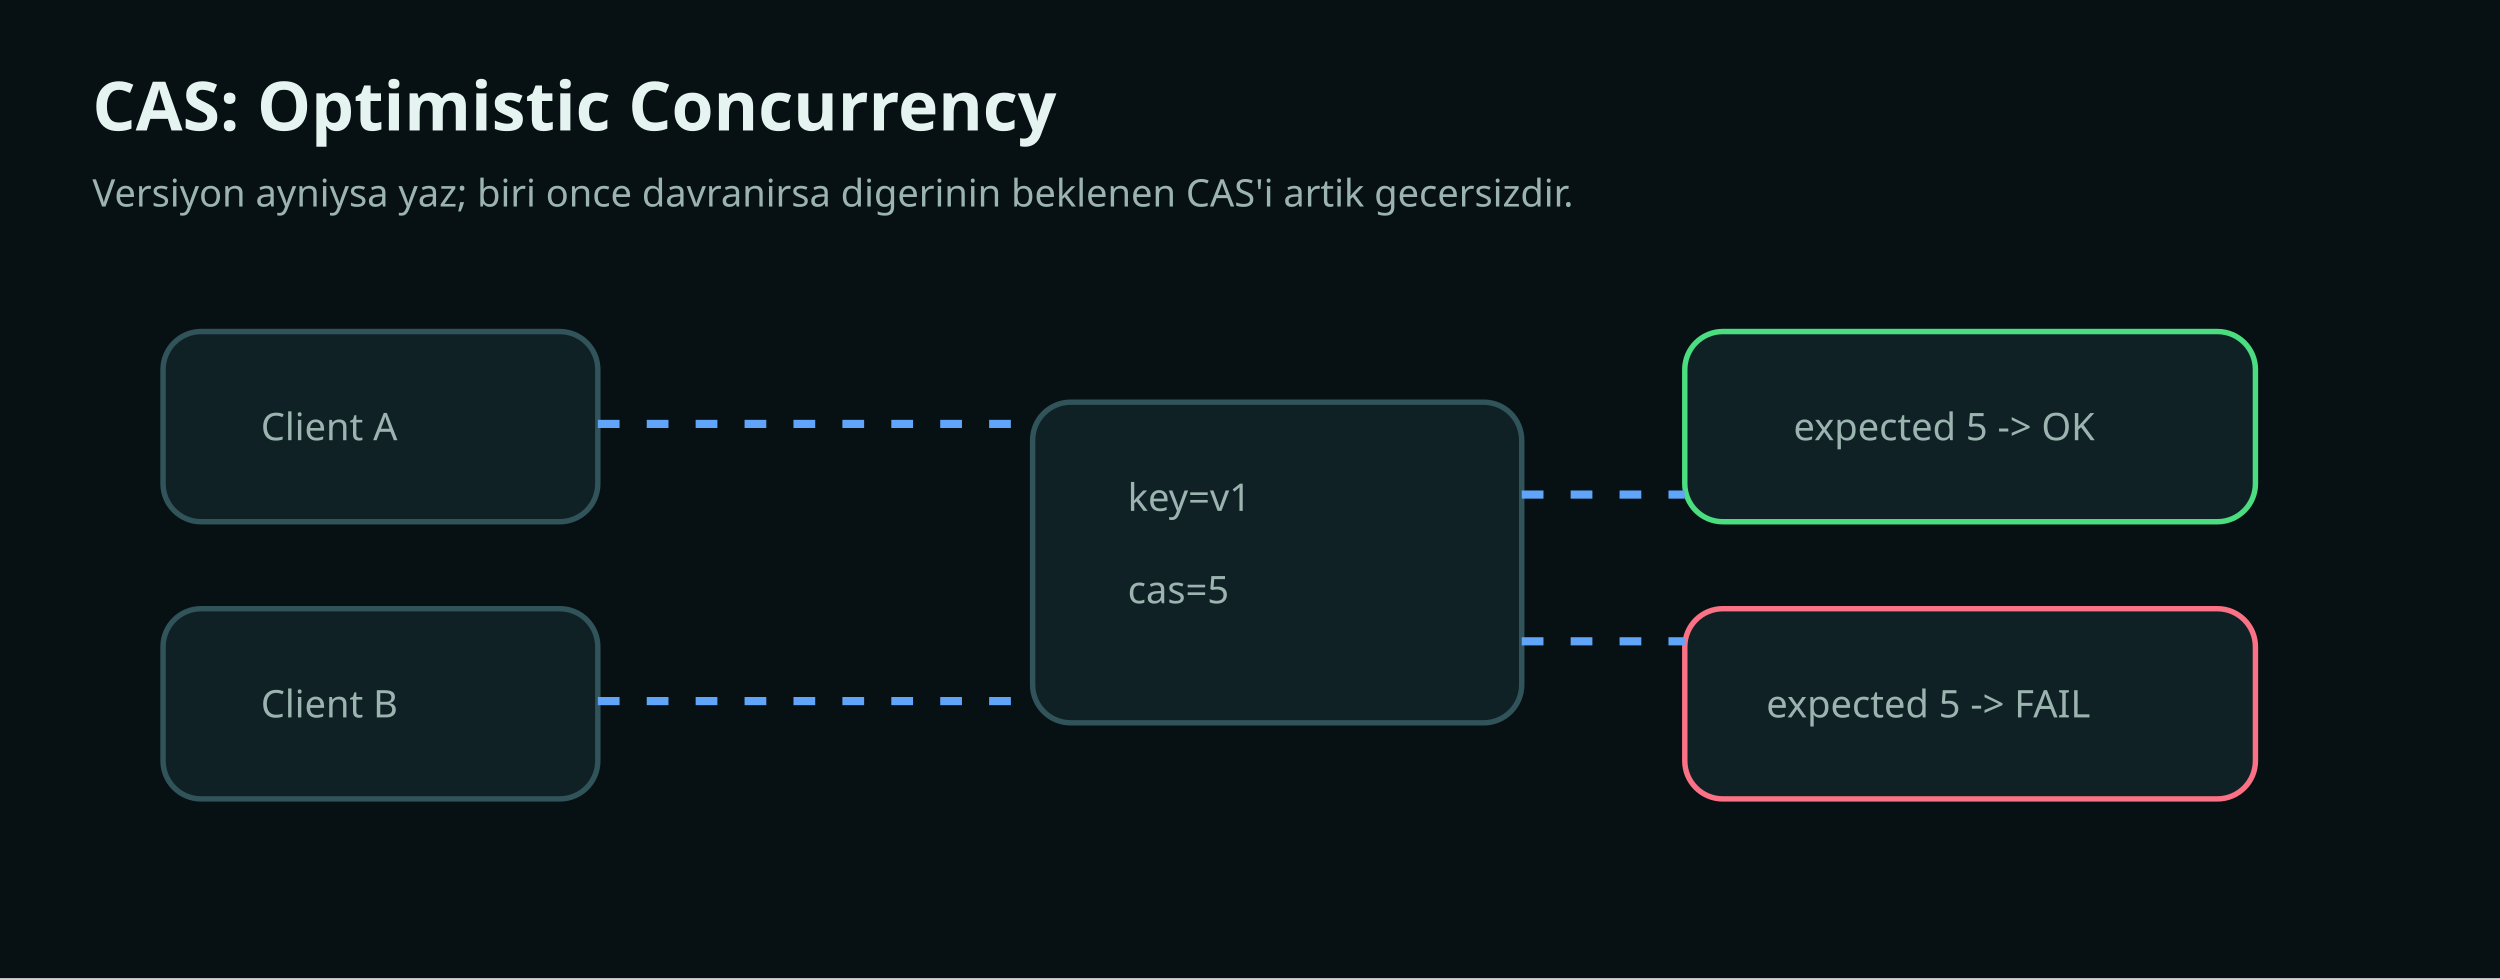
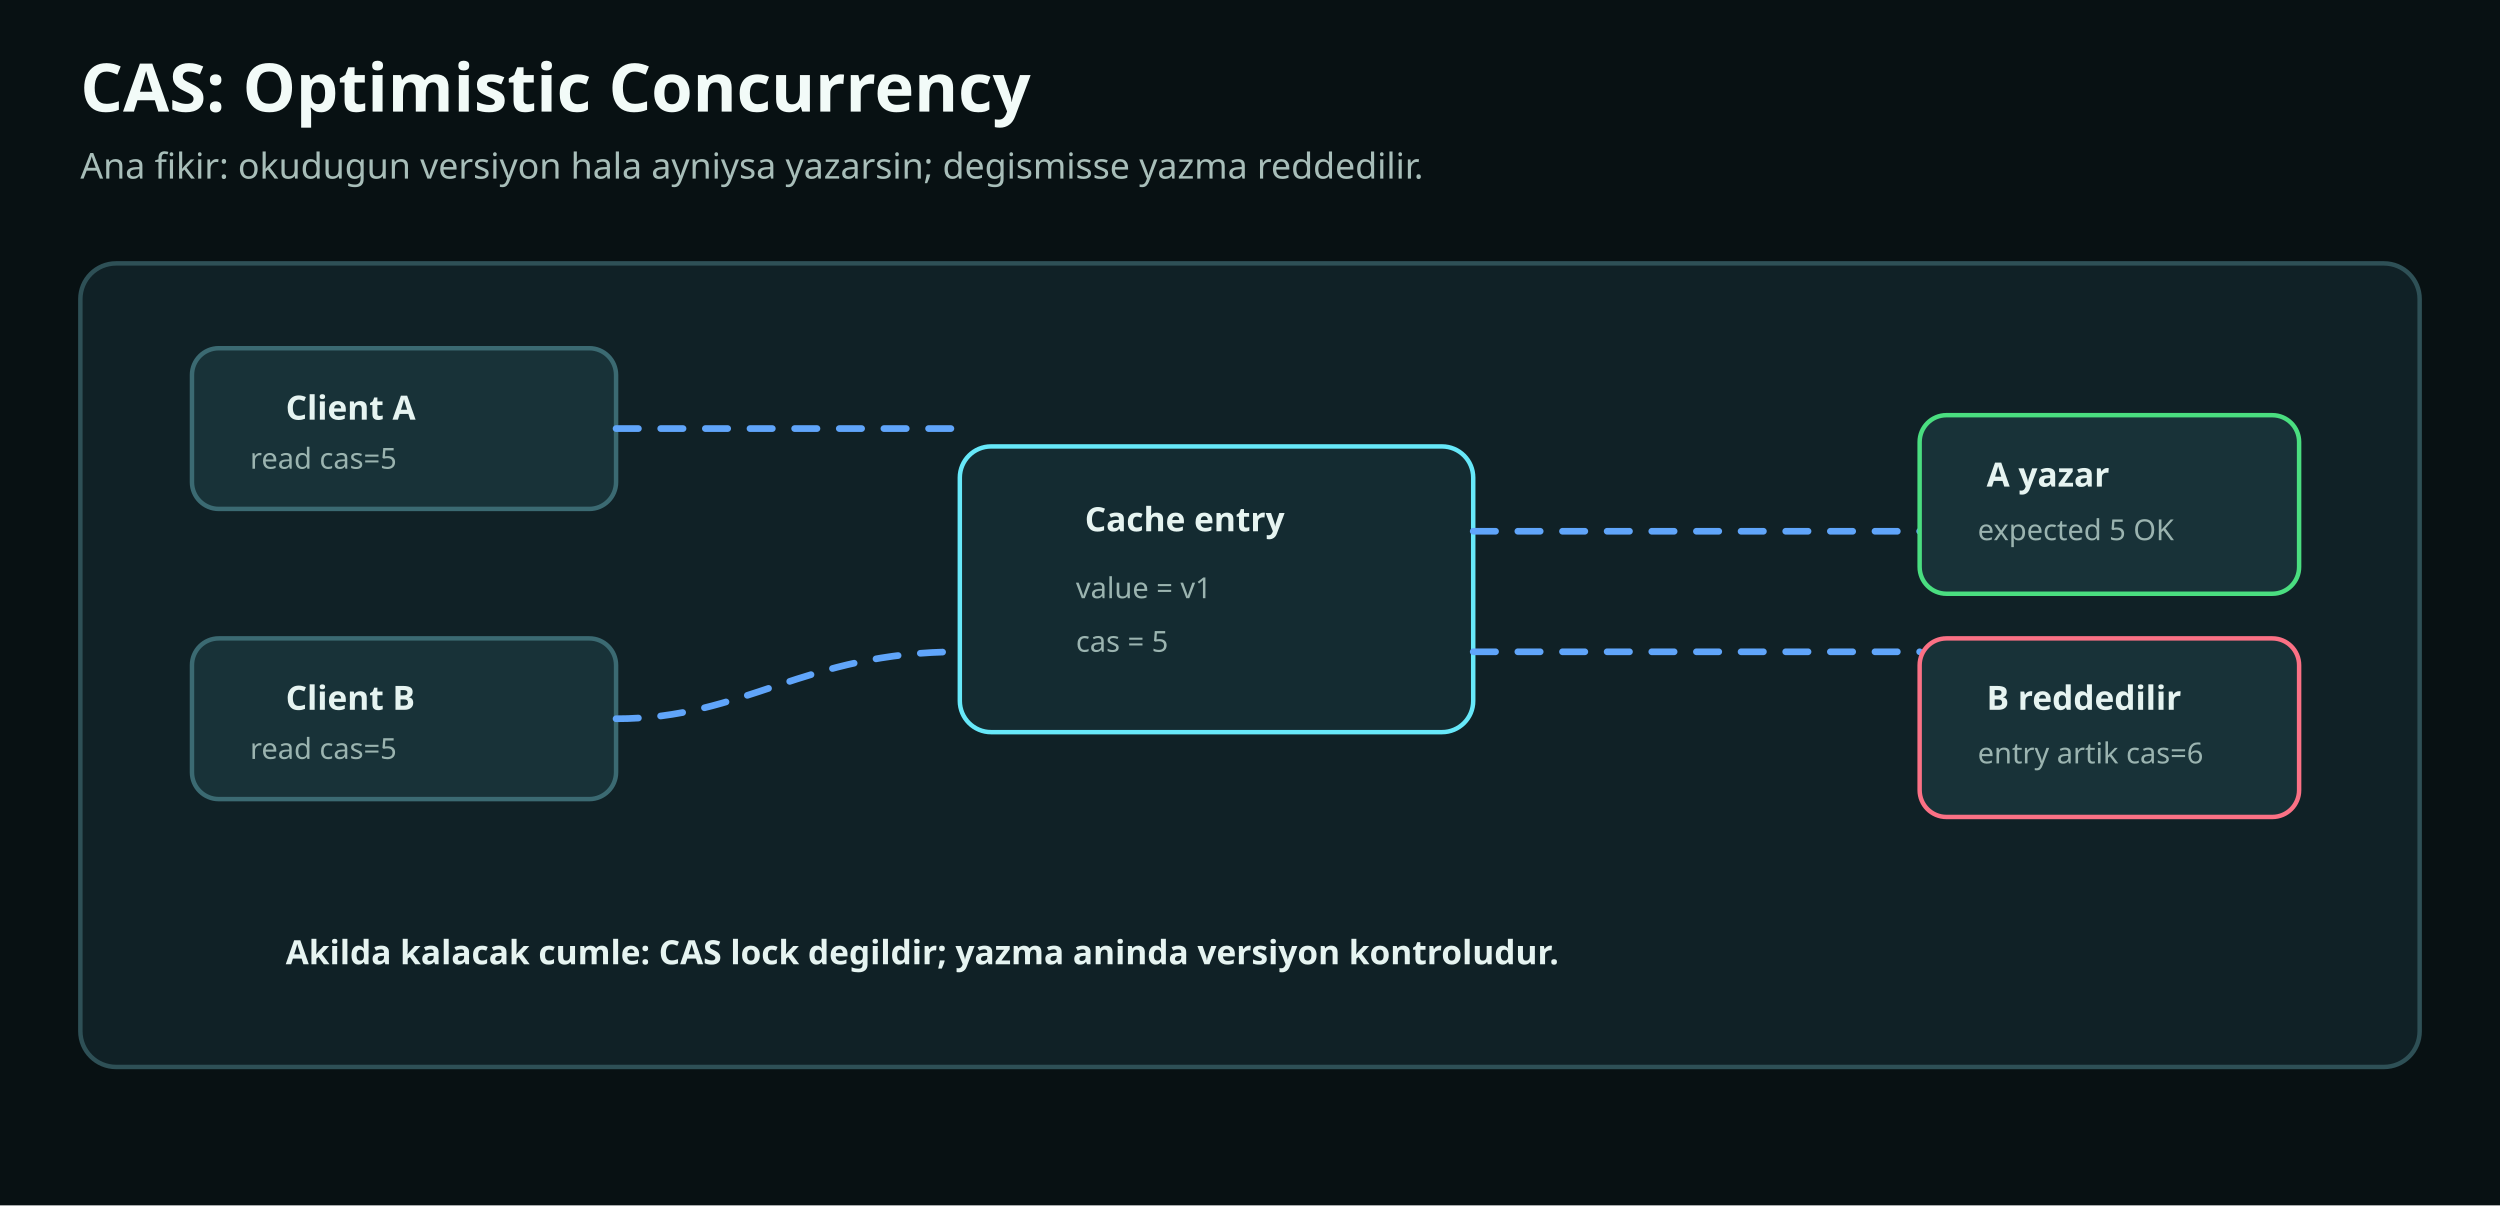
- <svg xmlns="http://www.w3.org/2000/svg" width="920" height="360" viewBox="0 0 920 360" role="img" aria-labelledby="title desc">
+ <svg xmlns="http://www.w3.org/2000/svg" width="1120" height="540" viewBox="0 0 1120 540" role="img" aria-labelledby="title desc">
  <style>
-     .bg{fill:#071013}.t{fill:#e6f4f1;font:700 25px system-ui}.s{fill:#9bb4b0;font:500 14px system-ui}.b{fill:#102126;stroke:#31535a;stroke-width:2;rx:14}.ok{stroke:#4ade80}.fail{stroke:#fb7185}.line{fill:none;stroke:#60a5fa;stroke-width:3;stroke-dasharray:8 10;animation:dash 1s linear infinite}.go{animation:go 5s ease-in-out infinite}.shake{animation:shake 5s ease-in-out infinite}.pulse{animation:pulse 5s ease-in-out infinite;transform-origin:center}@keyframes dash{to{stroke-dashoffset:-18}}@keyframes go{0%{transform:translateX(0)}35%,60%{transform:translateX(230px)}100%{transform:translateX(0)}}@keyframes shake{0%,50%,100%{transform:translateX(0)}62%{transform:translateX(-8px)}68%{transform:translateX(8px)}74%{transform:translateX(-4px)}}@keyframes pulse{0%,40%,100%{opacity:.55}55%,80%{opacity:1}}
+     .bg{fill:#081113}.title{fill:#f2fbf8;font:700 30px system-ui}.sub{fill:#a8beb9;font:500 16px system-ui}.card{fill:#102126;stroke:#2e5056;stroke-width:2;rx:16}.step{fill:#183238;stroke:#3b6a72;stroke-width:2;rx:12}.txt{fill:#e6f4f1;font:600 15px system-ui}.muted{fill:#9bb4b0;font:500 13px system-ui}.ok{stroke:#4ade80}.bad{stroke:#fb7185}.store{fill:#142b31;stroke:#67e8f9;stroke-width:2;rx:14}.arrow{fill:none;stroke:#60a5fa;stroke-width:3;stroke-linecap:round;stroke-dasharray:10 10;animation:dash 1.1s linear infinite}.a{animation:a 7s ease-in-out infinite}.b{animation:b 7s ease-in-out infinite}.pulse{animation:pulse 7s ease-in-out infinite;transform-origin:center}@keyframes dash{to{stroke-dashoffset:-20}}@keyframes a{0%,25%{opacity:.4}38%,60%{opacity:1}100%{opacity:.4}}@keyframes b{0%,50%{opacity:.4}66%,88%{opacity:1}100%{opacity:.4}}@keyframes pulse{0%,30%,100%{transform:scale(1)}42%,58%{transform:scale(1.06)}}
  </style>
-   <rect class="bg" width="920" height="360" />
-   <text class="t" x="34" y="48">CAS: Optimistic Concurrency</text>
-   <text class="s" x="34" y="76">Versiyon ayniysa yaz; biri once davranirsa digerinin beklenen CAS'i artik gecersizdir.</text>
-   <rect class="b" x="60" y="122" width="160" height="70" />
-   <text class="s" x="96" y="162">Client A</text>
-   <rect class="b" x="60" y="224" width="160" height="70" />
-   <text class="s" x="96" y="264">Client B</text>
-   <rect class="b pulse" x="380" y="148" width="180" height="118" />
-   <text class="s" x="415" y="188">key=v1</text>
-   <text class="s" x="415" y="222">cas=5</text>
-   <path class="line" d="M220 156 H380" />
-   <path class="line" d="M220 258 H380" />
-   <rect class="b ok go" x="620" y="122" width="210" height="70" />
-   <text class="s" x="660" y="162">expected 5 -&gt; OK</text>
-   <rect class="b fail shake" x="620" y="224" width="210" height="70" />
-   <text class="s" x="650" y="264">expected 5 -&gt; FAIL</text>
-   <path class="line" d="M560 182 H620" />
-   <path class="line" d="M560 236 H620" />
+   <rect class="bg" width="1120" height="540" />
+   <text class="title" x="36" y="50">CAS: Optimistic Concurrency</text>
+   <text class="sub" x="36" y="80">Ana fikir: okudugun versiyon hala ayniysa yazarsin; degismisse yazma reddedilir.</text>
+   <rect class="card" x="36" y="118" width="1048" height="360" />
+   <rect class="step" x="86" y="156" width="190" height="72" />
+   <text class="txt" x="128" y="188">Client A</text>
+   <text class="muted" x="112" y="210">read cas=5</text>
+   <rect class="step" x="86" y="286" width="190" height="72" />
+   <text class="txt" x="128" y="318">Client B</text>
+   <text class="muted" x="112" y="340">read cas=5</text>
+   <rect class="store pulse" x="430" y="200" width="230" height="128" />
+   <text class="txt" x="486" y="238">Cache entry</text>
+   <text class="muted" x="482" y="268">value = v1</text>
+   <text class="muted" x="482" y="292">cas = 5</text>
+   <path class="arrow a" d="M276 192 H430" />
+   <path class="arrow b" d="M276 322 C334 322 360 292 430 292" />
+   <path class="arrow a ok" d="M660 238 H860" />
+   <path class="arrow b bad" d="M660 292 H860" />
+   <rect class="step ok a" x="860" y="186" width="170" height="80" />
+   <text class="txt" x="890" y="218">A yazar</text>
+   <text class="muted" x="886" y="242">expected 5 OK</text>
+   <rect class="step bad b" x="860" y="286" width="170" height="80" />
+   <text class="txt" x="890" y="318">B reddedilir</text>
+   <text class="muted" x="886" y="342">entry artik cas=6</text>
+   <text class="txt" x="128" y="432">Akilda kalacak cumle: CAS lock degildir; yazma aninda versiyon kontroludur.</text>
</svg>
